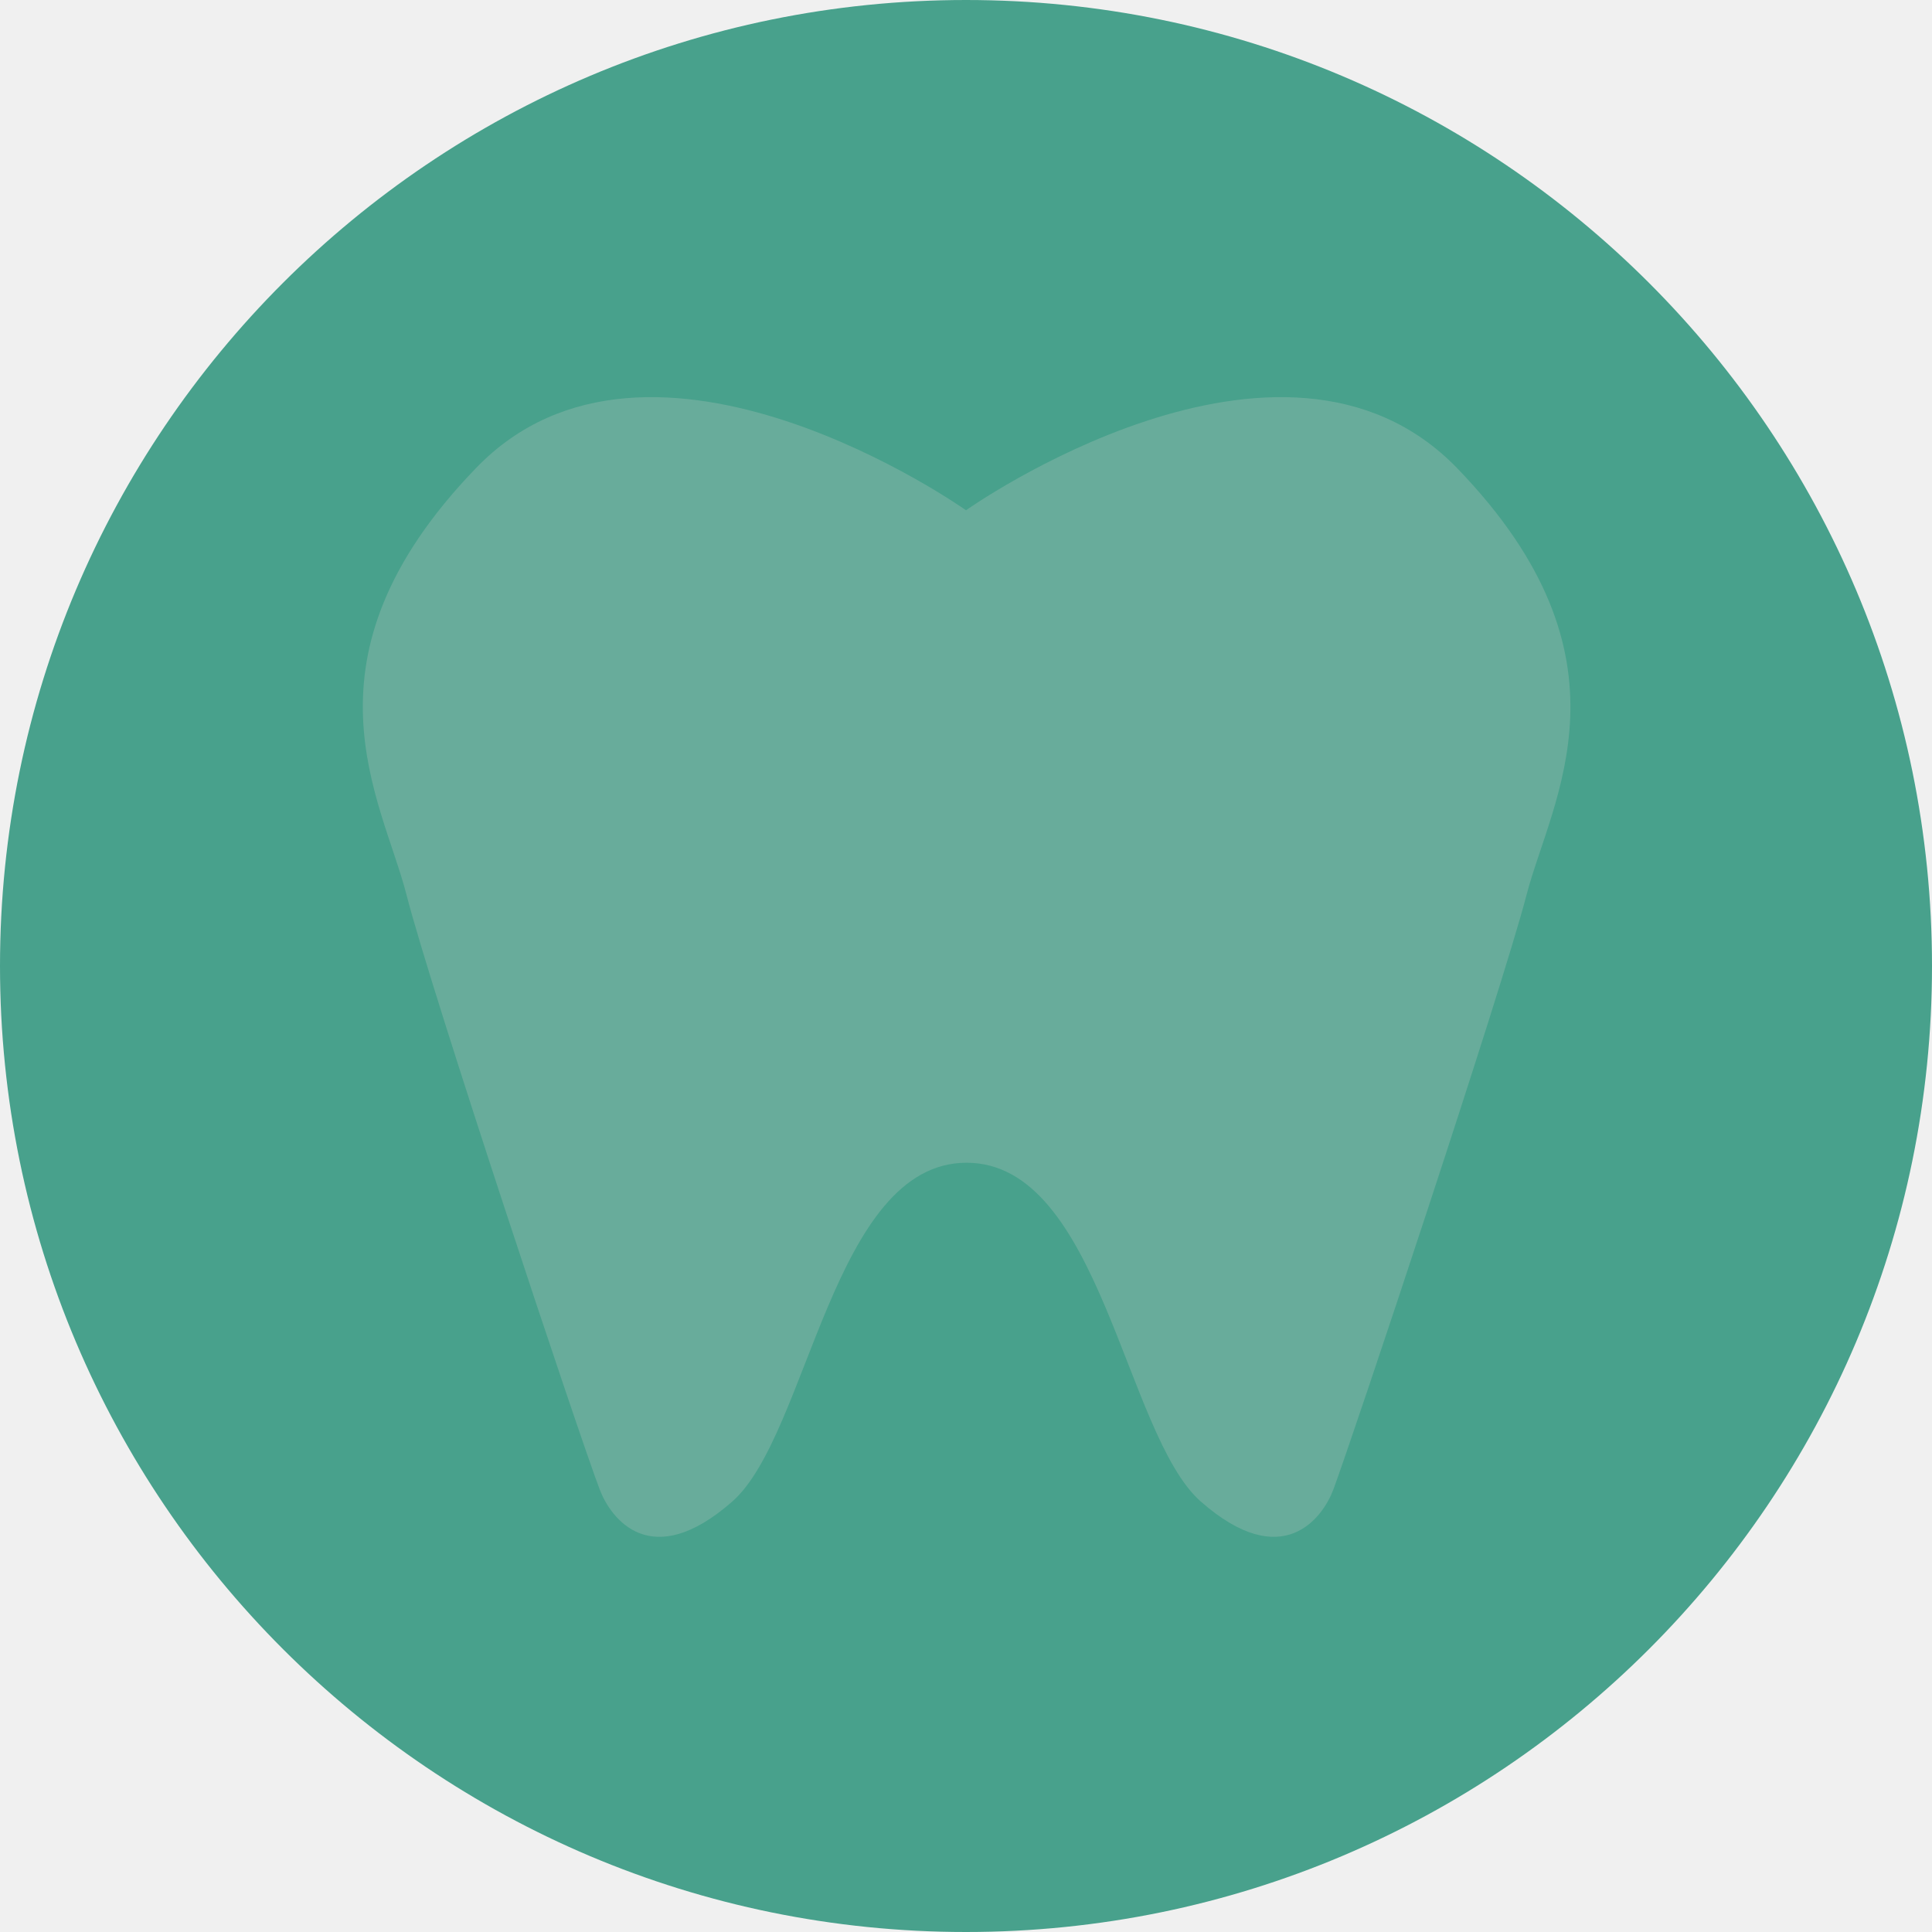
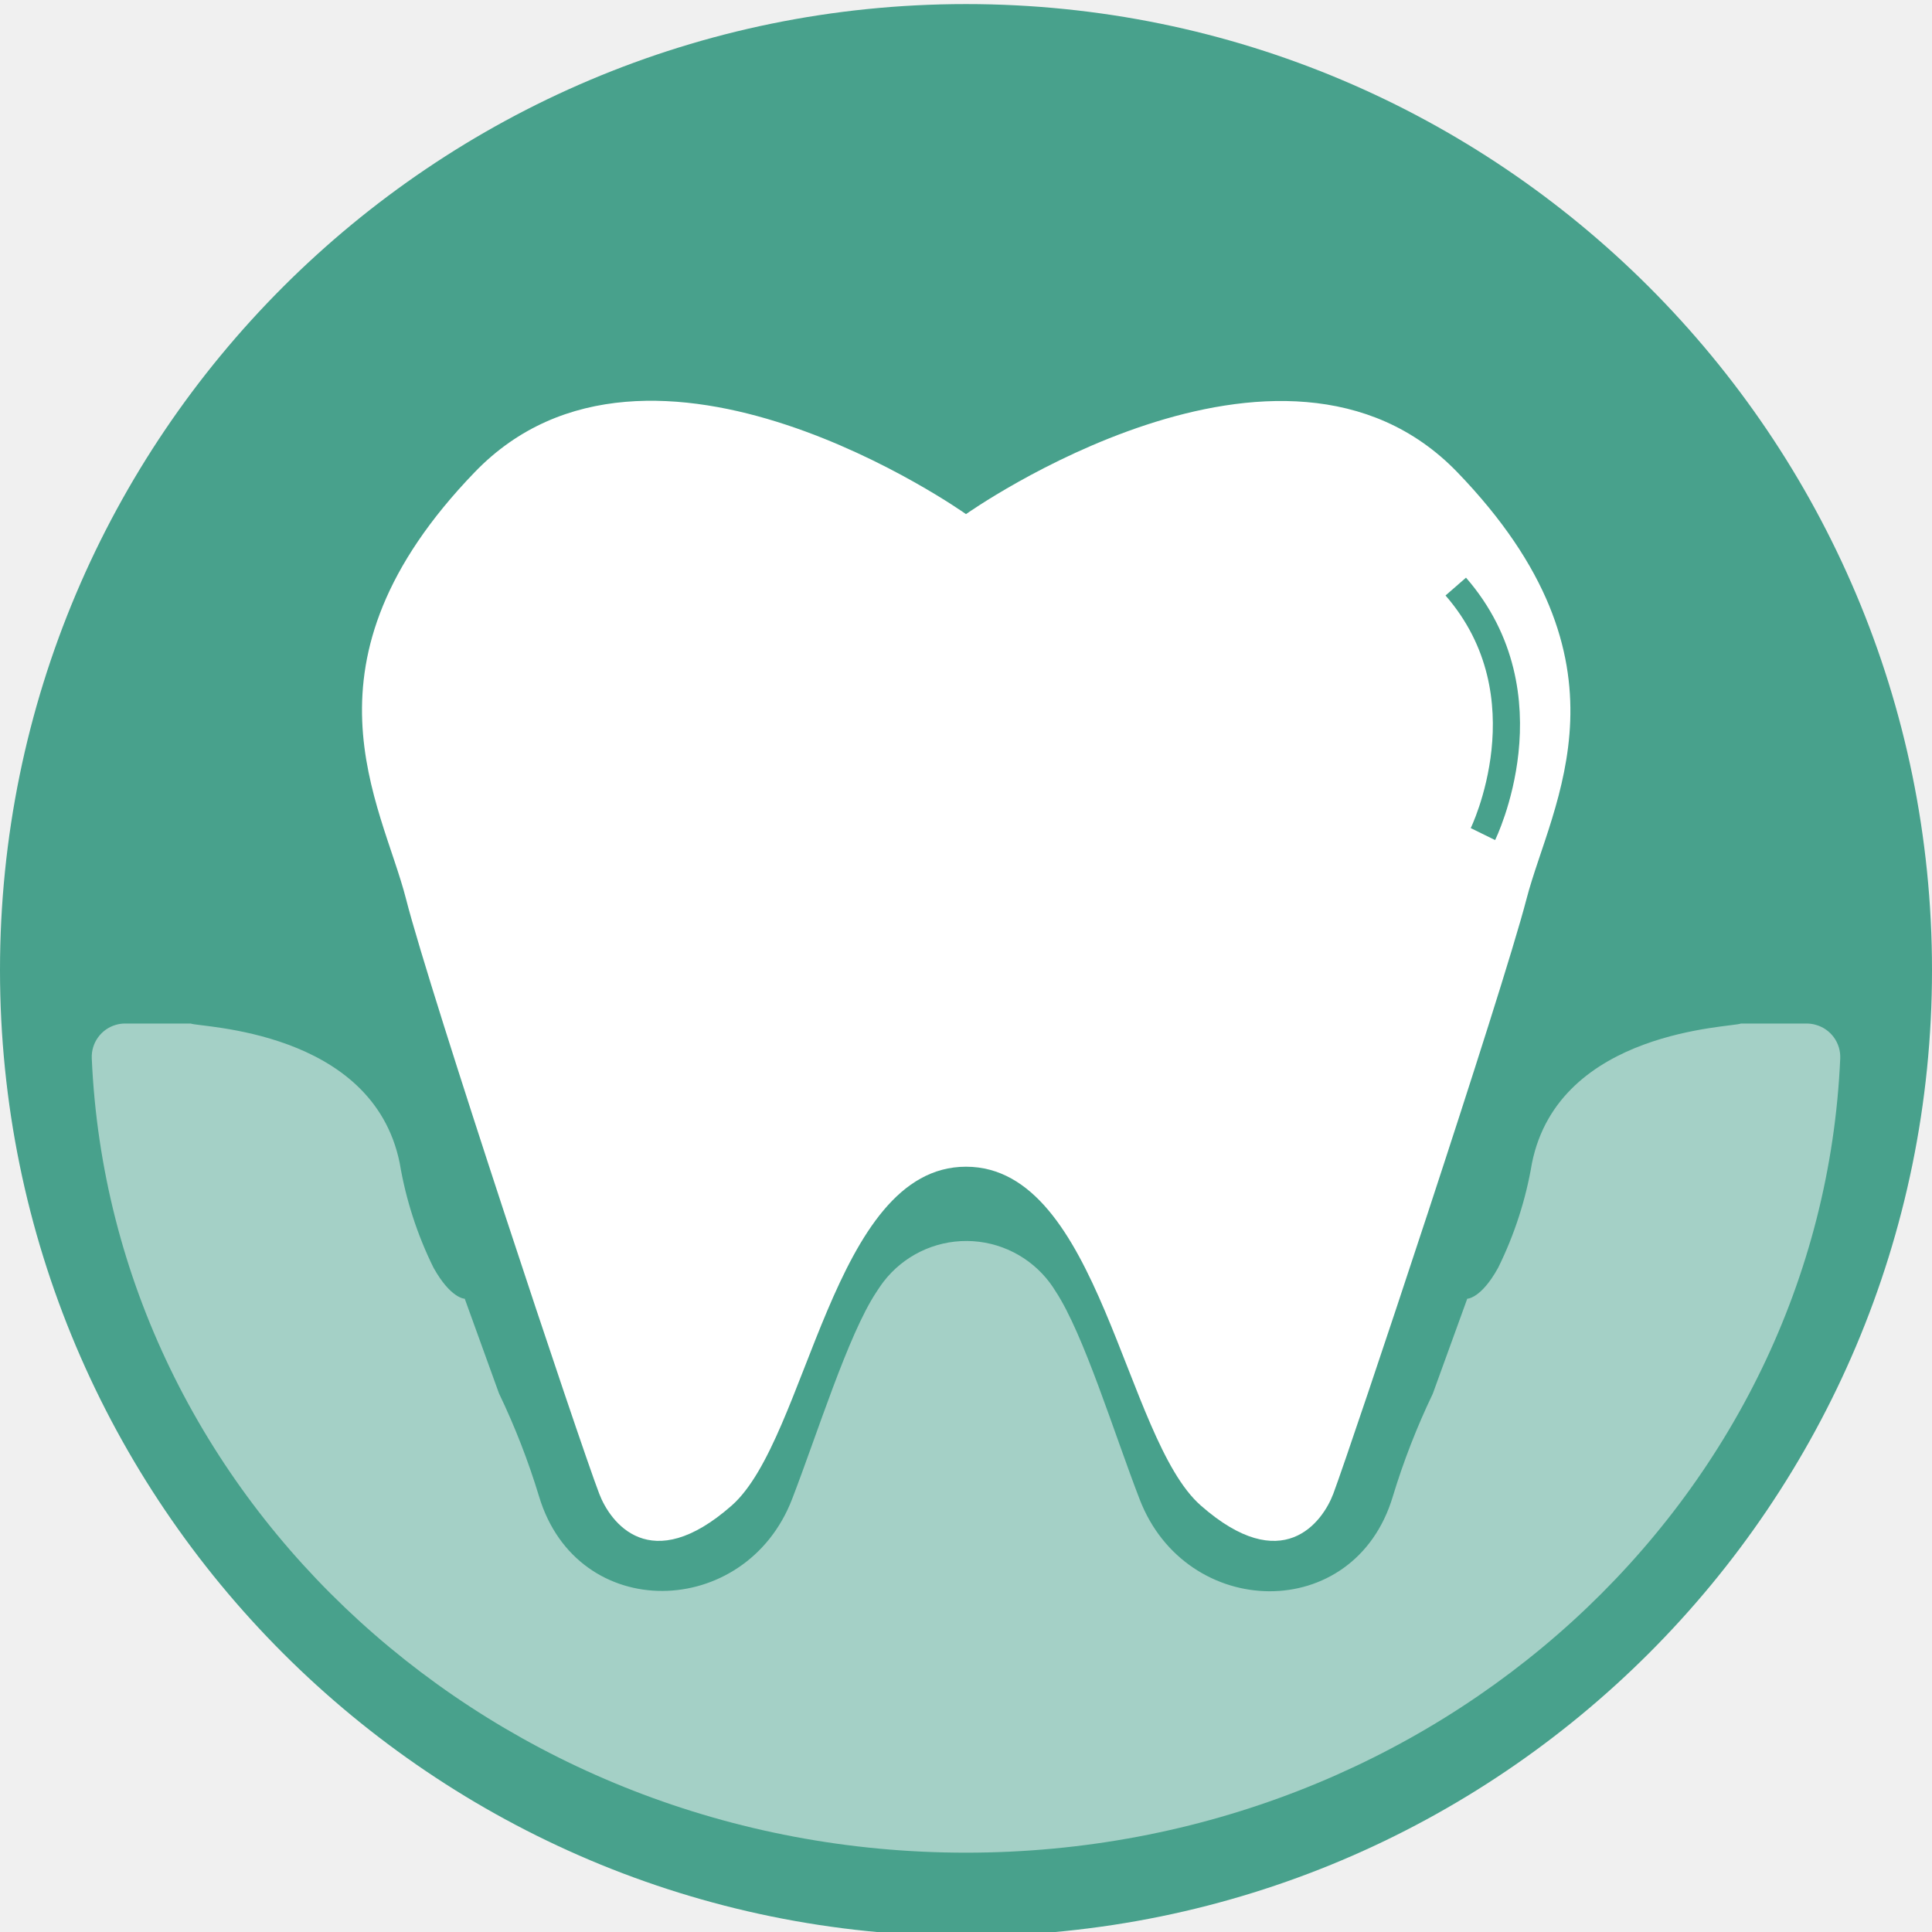
<svg xmlns="http://www.w3.org/2000/svg" id="Capa_1" data-name="Capa 1" viewBox="0 0 180 180">
  <defs>
-     <style>.cls-1{fill:#48a18c;}.cls-2{fill:#68ac9b;}</style>
+     <style>.cls-1{fill:#48a18c;}.cls-2,.cls-3{fill:#fff;}.cls-3{opacity:0.5;}.cls-4{fill:none;stroke:#48a18c;stroke-miterlimit:10;stroke-width:2.53px;}</style>
  </defs>
-   <circle class="cls-1" cx="90" cy="90" r="90" />
-   <path class="cls-2" d="M142.22,83.39c-2.34,9-16.17,50.5-18,55.4-1,2.65-4.74,7.79-12.35,1.1-7.08-6.24-9.35-31.56-21.82-31.56s-14.74,25.32-21.82,31.56c-7.61,6.69-11.34,1.55-12.35-1.1-1.88-4.9-15.71-46.44-18-55.4s-10.68-22,6.44-39.75C60.58,26.69,90,47.54,90,47.54s29.42-20.85,45.78-3.9C152.9,61.37,144.55,74.43,142.22,83.39Z" />
+   <circle class="cls-1" cx="90" cy="90.38" r="90" />
+   <path class="cls-2" d="M142.22,83.76c-2.34,9-16.17,50.51-18,55.41-1,2.65-4.74,7.79-12.35,1.09C104.74,134,102.47,108.7,90,108.7S75.26,134,68.18,140.26c-7.61,6.7-11.34,1.56-12.35-1.09-1.88-4.9-15.71-46.44-18-55.41S27.1,61.75,44.22,44c16.36-17,45.78,3.9,45.78,3.9s29.42-20.85,45.78-3.9C152.9,61.75,144.55,74.8,142.22,83.76Z" />
+   <path class="cls-3" d="M171.45,98.61c-1.8,41.17-37.57,74-81.45,74s-79.65-32.85-81.45-74a3.11,3.11,0,0,1,2.25-3.13,3.08,3.08,0,0,1,.86-.12h6.11v0h0c.75.36,16.94.54,19.47,13a35.11,35.11,0,0,0,3.15,9.75C42,121,43.3,121,43.3,121l3.19,8.82v0a67.32,67.32,0,0,1,3.73,9.59c3.58,11.92,19.25,11.5,23.58.25,2.35-6.09,5.21-15.28,7.83-19.25,0,0,.48-.74.69-1a9.73,9.73,0,0,1,15.49.1c.19.26.37.52.54.8,2.63,4,5.45,13.22,7.83,19.38,4.33,11.25,20,11.67,23.58-.25a67.32,67.32,0,0,1,3.73-9.59v0L136.7,121s1.29,0,2.88-2.89a35.11,35.11,0,0,0,3.15-9.75c2.53-12.45,18.72-12.63,19.47-13t0,0h6.11a3.08,3.08,0,0,1,.86.12A3.11,3.11,0,0,1,171.45,98.61Z" />
+   <path class="cls-4" d="M138.16,77.71s6.33-12.88-2.53-23.06" />
</svg>
